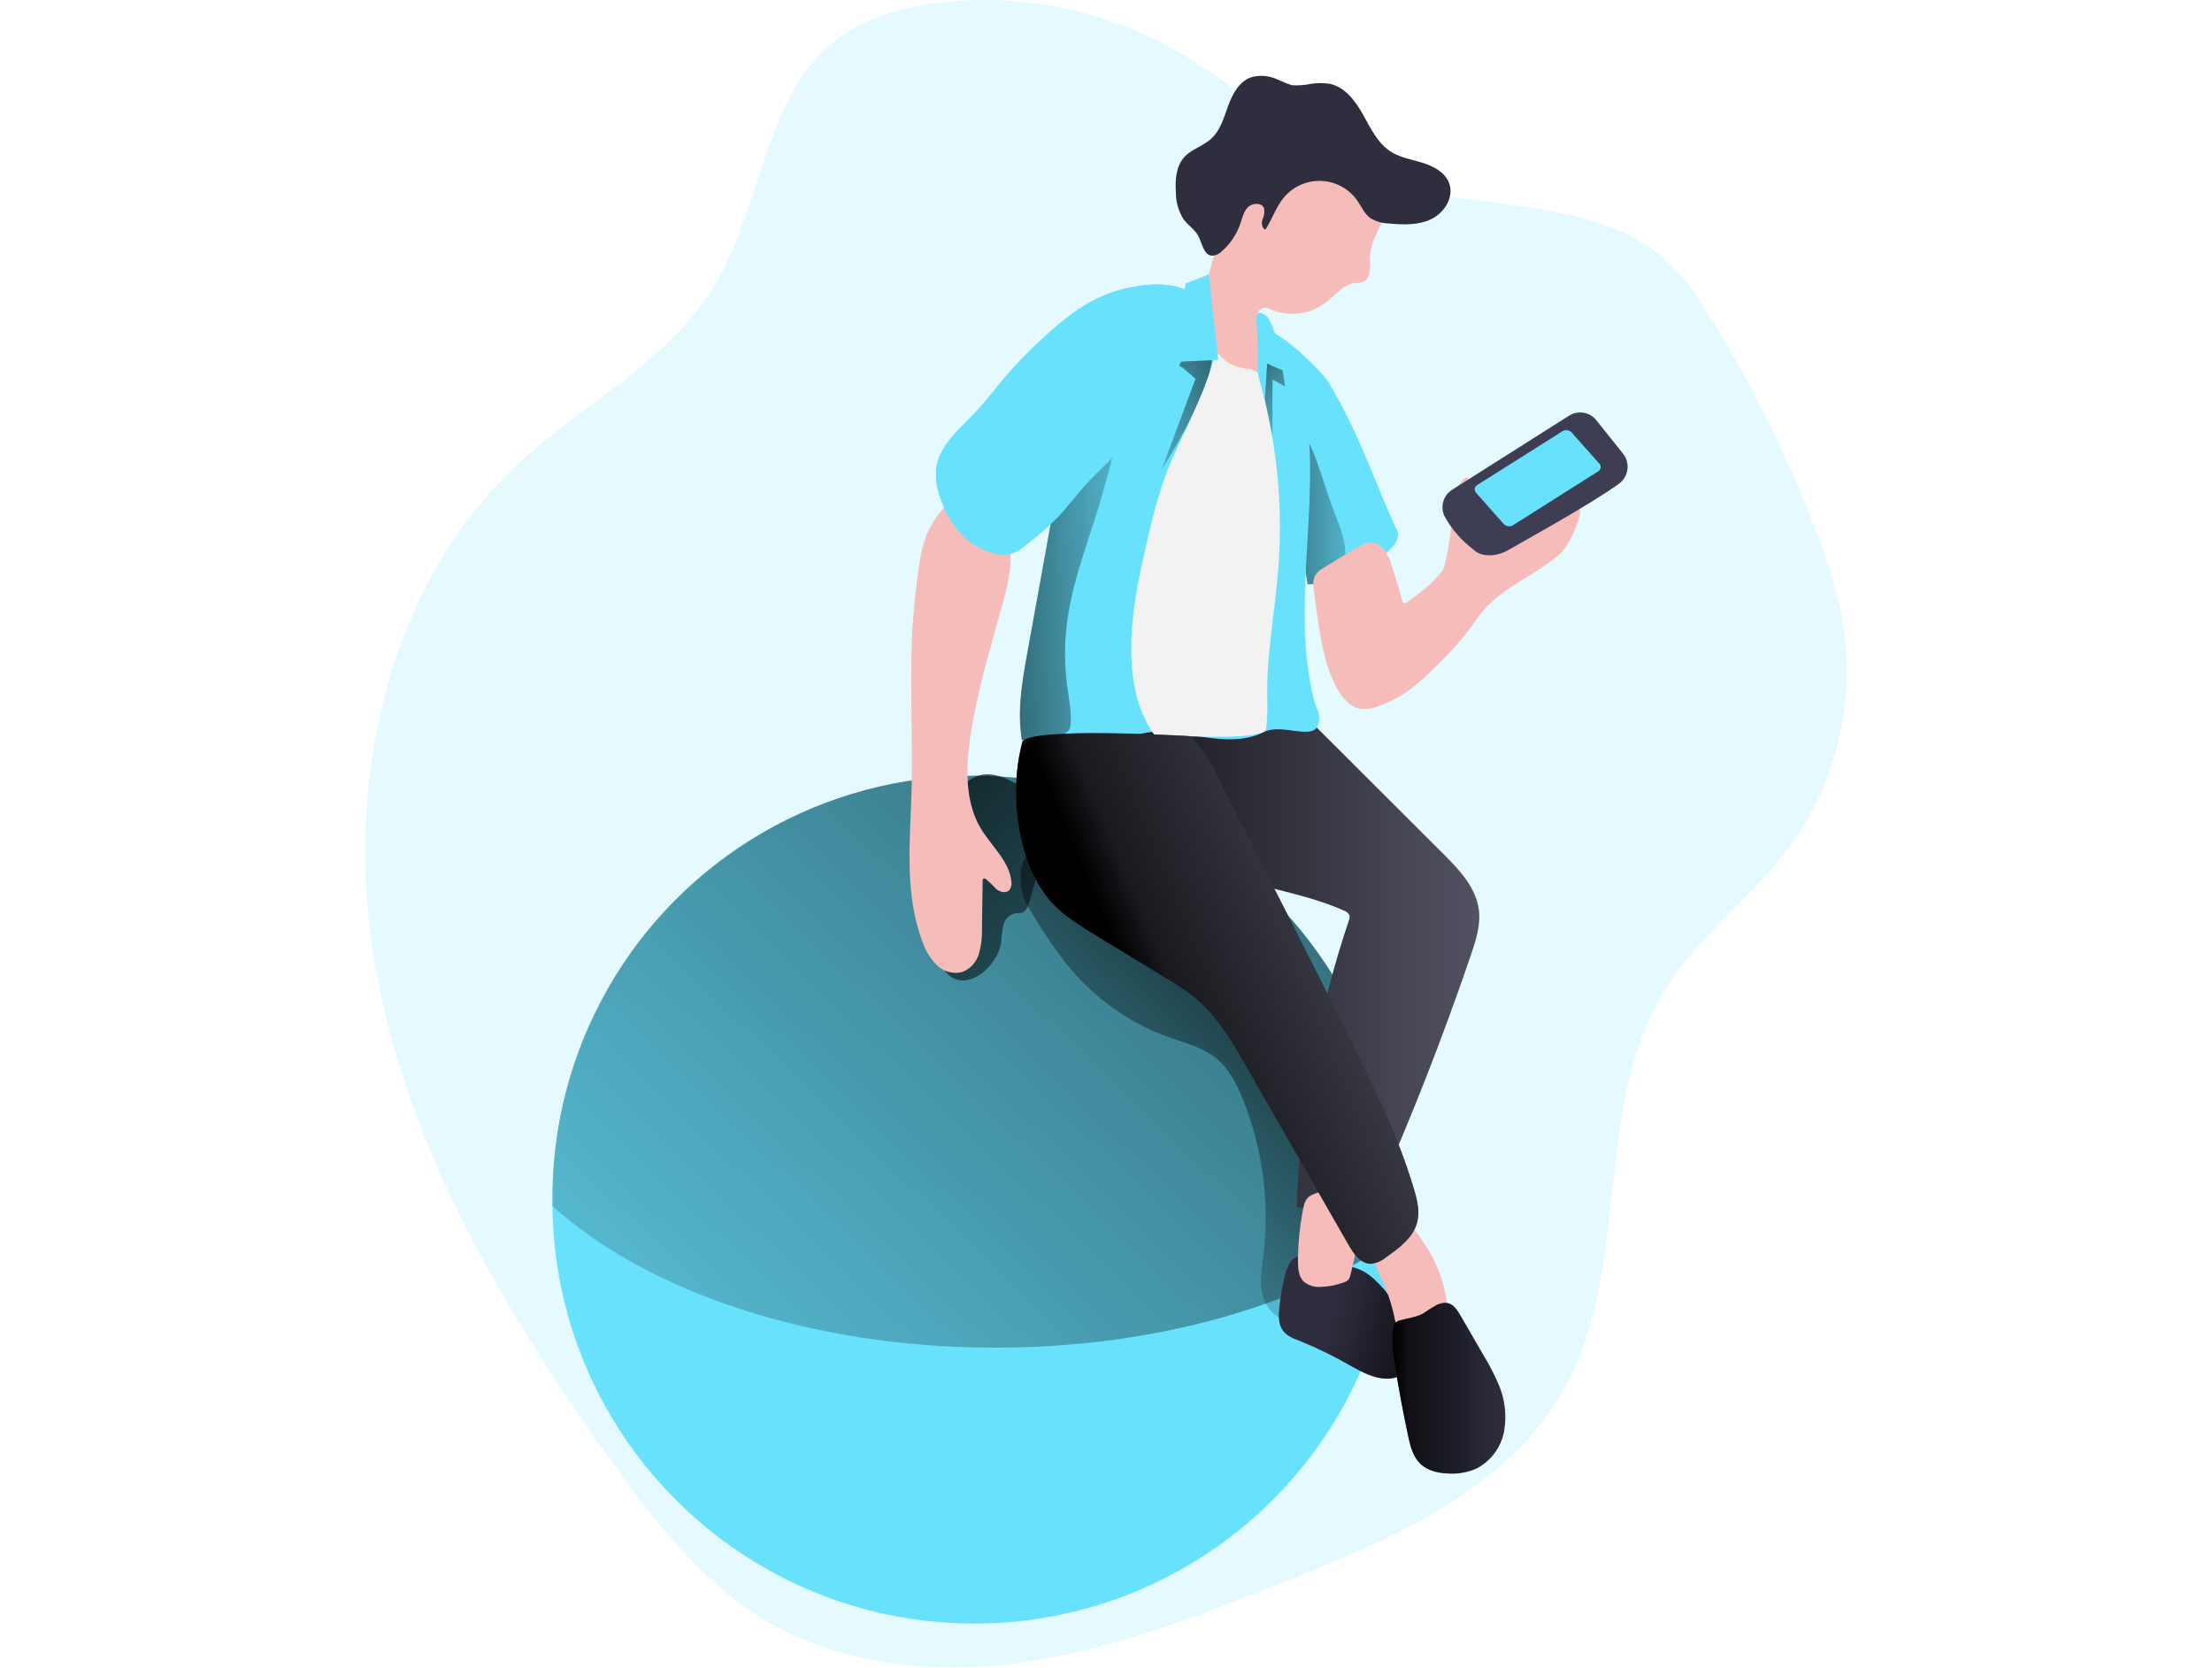
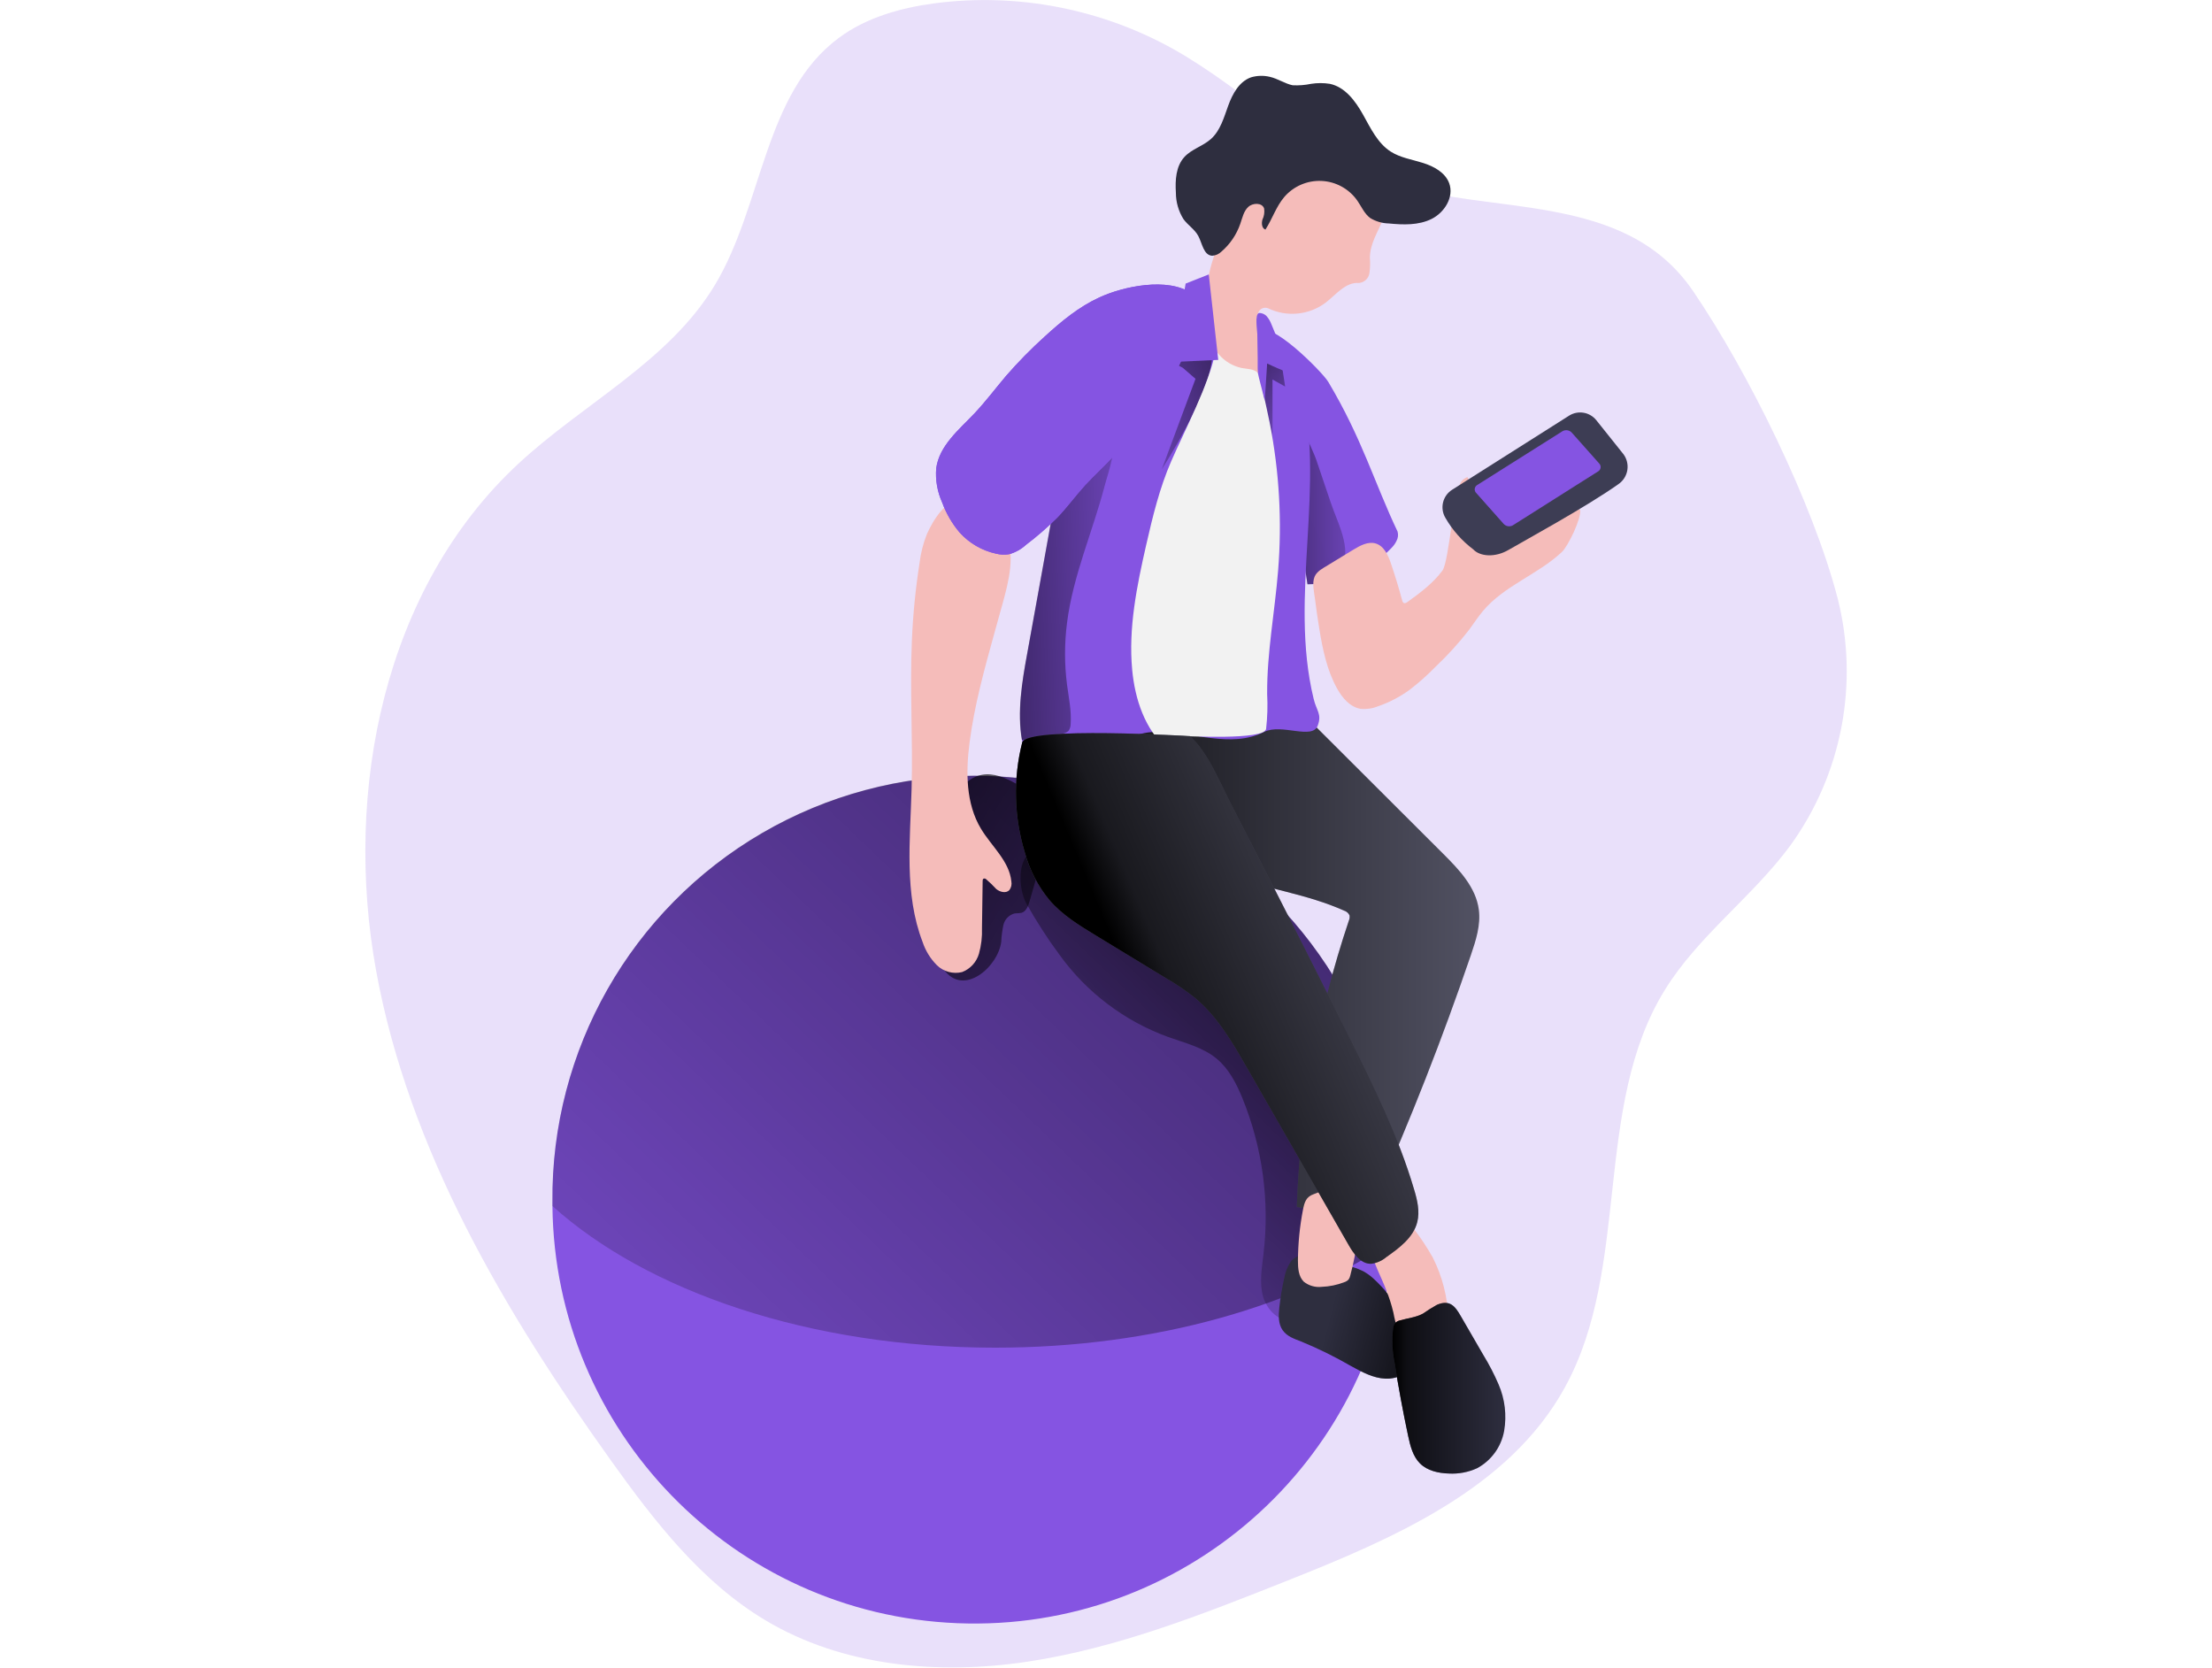
<svg xmlns="http://www.w3.org/2000/svg" xmlns:xlink="http://www.w3.org/1999/xlink" id="Layer_1" data-name="Layer 1" viewBox="0 0 351.9 396.01" width="406" height="306" class="illustration styles_illustrationTablet__1DWOa">
  <defs>
    <linearGradient id="linear-gradient" x1="258.91" y1="124.54" x2="299.95" y2="123.91" gradientUnits="userSpaceOnUse">
      <stop offset="0.01" />
      <stop offset="0.13" stop-opacity="0.69" />
      <stop offset="1" stop-opacity="0" />
    </linearGradient>
    <linearGradient id="linear-gradient-2" x1="383.34" y1="84.62" x2="71.09" y2="410.77" xlink:href="#linear-gradient" />
    <linearGradient id="linear-gradient-3" x1="299.88" y1="206.77" x2="210.25" y2="300.4" xlink:href="#linear-gradient" />
    <linearGradient id="linear-gradient-4" x1="169.25" y1="193.08" x2="290.38" y2="268.95" xlink:href="#linear-gradient" />
    <linearGradient id="linear-gradient-5" x1="226.76" y1="234.44" x2="321.06" y2="234.44" xlink:href="#linear-gradient" />
    <linearGradient id="linear-gradient-6" x1="311.61" y1="323.82" x2="285.66" y2="317.16" xlink:href="#linear-gradient" />
    <linearGradient id="linear-gradient-7" x1="300.4" y1="335.06" x2="327.3" y2="335.06" xlink:href="#linear-gradient" />
    <linearGradient id="linear-gradient-8" x1="200.19" y1="81.05" x2="227.92" y2="104.12" xlink:href="#linear-gradient" />
    <linearGradient id="linear-gradient-9" x1="274.89" y1="85.38" x2="223.64" y2="105.68" xlink:href="#linear-gradient" />
    <linearGradient id="linear-gradient-10" x1="188.44" y1="144.76" x2="251.94" y2="142.56" xlink:href="#linear-gradient" />
    <linearGradient id="linear-gradient-11" x1="241.5" y1="248.75" x2="312.72" y2="218.8" xlink:href="#linear-gradient" />
  </defs>
-   <path d="M406.19,147.48A70.63,70.63,0,0,1,395,206.08c-9,12.25-21.83,21.41-29.82,34.31-17.27,27.85-8,65.88-23.84,94.57-13.24,24-40.67,35.79-66.14,45.91C255.2,388.81,235,396.8,213.8,400s-44,1.17-62.37-9.86c-15.15-9.07-26.28-23.45-36.56-37.81C89.6,317,66.76,278.53,59,235.79s1.92-90.68,33.74-120.25c15.49-14.4,35.78-24.33,46.71-42.44,11.47-19,11.63-45.51,29.46-58.75,6.58-4.89,14.76-7.16,22.88-8.24A92.17,92.17,0,0,1,248.4,17c17.47,9.79,31.81,25.35,50.84,31.61,24.63,8.11,56.24,1.88,72.61,25.88C385,93.79,400.35,125,406.19,147.48Z" transform="translate(-56.44 -5.34)" fill="#68e1fd" opacity="0.18" style="isolation: isolate;" />
-   <path d="M301.39,133.82a5.7,5.7,0,0,1-1.15,1.62,27.65,27.65,0,0,1-14.16,8,25.86,25.86,0,0,1-5.83.66c-1.15-7.42-2.32-14.85-3.22-22.3h0c-.71-5.82-1.24-11.63-1.49-17.47-.17-3.66-8.1-16.42-6.48-19.84,1.79-3.76,14.68,9.11,16.13,11.56,8.05,13.5,10.94,23.94,16.46,35.55A2.94,2.94,0,0,1,301.39,133.82Z" transform="translate(-56.44 -5.34)" fill="#68e1fd" />
+   <path d="M406.19,147.48A70.63,70.63,0,0,1,395,206.08c-9,12.25-21.83,21.41-29.82,34.31-17.27,27.85-8,65.88-23.84,94.57-13.24,24-40.67,35.79-66.14,45.91C255.2,388.81,235,396.8,213.8,400s-44,1.17-62.37-9.86c-15.15-9.07-26.28-23.45-36.56-37.81C89.6,317,66.76,278.53,59,235.79s1.92-90.68,33.74-120.25c15.49-14.4,35.78-24.33,46.71-42.44,11.47-19,11.63-45.51,29.46-58.75,6.58-4.89,14.76-7.16,22.88-8.24A92.17,92.17,0,0,1,248.4,17c17.47,9.79,31.81,25.35,50.84,31.61,24.63,8.11,56.24,1.88,72.61,25.88C385,93.79,400.35,125,406.19,147.48Z" transform="translate(-56.44 -5.34)" fill="#8554E2" opacity="0.18" style="isolation: isolate;" />
+   <path d="M301.39,133.82a5.7,5.7,0,0,1-1.15,1.62,27.65,27.65,0,0,1-14.16,8,25.86,25.86,0,0,1-5.83.66c-1.15-7.42-2.32-14.85-3.22-22.3h0c-.71-5.82-1.24-11.63-1.49-17.47-.17-3.66-8.1-16.42-6.48-19.84,1.79-3.76,14.68,9.11,16.13,11.56,8.05,13.5,10.94,23.94,16.46,35.55A2.94,2.94,0,0,1,301.39,133.82Z" transform="translate(-56.44 -5.34)" fill="#8554E2" />
  <path d="M287.38,142.08a9.47,9.47,0,0,1-1.3,1.38,25.86,25.86,0,0,1-5.83.66c-1.15-7.42-2.32-14.85-3.22-22.3h0q.51-8.78,1.85-17.49c-.38,2.43,2.61,7.73,3.42,10.11l3.51,10.37C287.64,130.22,291.55,136.8,287.38,142.08Z" transform="translate(-56.44 -5.34)" fill="url(#linear-gradient)" />
  <path d="M283.07,154.77c.8,4.88,1.82,9.82,4.23,14.14,1.24,2.22,3.09,4.4,5.6,4.79a8.65,8.65,0,0,0,4.1-.61,28.52,28.52,0,0,0,7.52-3.92,56.68,56.68,0,0,0,6.19-5.51,76.29,76.29,0,0,0,7.93-8.74c1.11-1.5,2.12-3.08,3.33-4.51,5-5.95,13-8.62,18.67-13.93,1.53-1.42,4.63-7.92,4.4-10-2.08-1.2-6.35,3.63-8.65,4.33s-4.45,1.84-6.76,2.49a16.54,16.54,0,0,1-8.47.11c-.94-.24-2.06-15.07-3-14.73a3.48,3.48,0,0,0-1.24.88c-1.94,2-3,19.07-4.61,21.29-2.21,3-5.27,5.28-8.3,7.46-.27.19-.61.39-.91.24a.91.91,0,0,1-.36-.62c-.79-2.93-1.68-5.84-2.65-8.71-.68-2-1.64-4.2-3.65-4.8-1.79-.53-3.65.48-5.25,1.45-2.06,1.26-4.14,2.5-6.19,3.77-1.14.7-2.52,1.38-3.06,2.67-.66,1.55-.1,3.69.09,5.28C282.33,150,282.68,152.39,283.07,154.77Z" transform="translate(-56.44 -5.34)" fill="#f5bcba" />
-   <path d="M301.32,290.78c0,3.06-.15,6.07-.42,9.06a100.21,100.21,0,0,1-200-8c0-.34,0-.67,0-1a100.22,100.22,0,1,1,200.43,0Z" transform="translate(-56.44 -5.34)" fill="#68e1fd" />
+   <path d="M301.32,290.78c0,3.06-.15,6.07-.42,9.06a100.21,100.21,0,0,1-200-8c0-.34,0-.67,0-1a100.22,100.22,0,1,1,200.43,0Z" transform="translate(-56.44 -5.34)" fill="#8554E2" />
  <path d="M301.32,290.78c0,3.06-.15,6.07-.42,9.06-23.06,15.69-57,25.59-94.85,25.59-44,0-82.66-13.37-105.15-33.64,0-.34,0-.67,0-1a100.22,100.22,0,1,1,200.43,0Z" transform="translate(-56.44 -5.34)" fill="url(#linear-gradient-2)" />
  <path d="M247.06,251.6c4,1.44,8.35,2.47,11.63,5.2,2.91,2.41,4.68,5.9,6.11,9.39a74.79,74.79,0,0,1,5,37c-.4,3.34-1,6.78-.13,10s3.84,6.24,7.18,5.84c4.63-9.2,4.73-19.94,4.74-30.24,0-7.52,0-15.2-2.52-22.29-2.06-5.84-5.7-11-9.46-15.91-13.71-18-30.3-34.79-51.42-42.88a4.17,4.17,0,0,0-2.84-.35c-4.35,1.59-3.64,9.33-1.95,12.44a115.45,115.45,0,0,0,8,12.39A54.91,54.91,0,0,0,247.06,251.6Z" transform="translate(-56.44 -5.34)" fill="url(#linear-gradient-3)" />
  <path d="M207.51,229a23.71,23.71,0,0,1,.52-4,3.66,3.66,0,0,1,2.67-2.71,12.81,12.81,0,0,0,1.64-.15c1.11-.34,1.58-1.63,1.9-2.74L217.79,207c.68-2.4,1.37-4.92.85-7.35-.82-3.8-4.31-6.37-7.71-8.23-2.47-1.36-5.25-2.57-8-2.06-4.26.79-6.73,5.19-8.32,9.22a43.46,43.46,0,0,0-3.37,13.59c-.28,5.41-.74,18.66,2.61,23.39C198.49,242.2,206.77,235,207.51,229Z" transform="translate(-56.44 -5.34)" fill="url(#linear-gradient-4)" />
  <path d="M261.45,213.35c9.07,3.07,18.74,4.36,27.48,8.27a2.13,2.13,0,0,1,1.3,1.11,2.19,2.19,0,0,1-.16,1.28,239.87,239.87,0,0,0-12.36,68,51,51,0,0,0,15.84.35,3.61,3.61,0,0,0,1.67-.53,3.69,3.69,0,0,0,1.06-1.58q12.69-28.49,22.78-58.05c1.19-3.49,2.37-7.14,1.89-10.8-.69-5.33-4.7-9.53-8.51-13.32l-29.69-29.62a8.05,8.05,0,0,0-2.72-2,7.74,7.74,0,0,0-3.68-.18c-11.71,1.45-27.7,1.9-49.22,1-2.79-.12,11,15.77,12.15,18.82.92,2.42,3.83,5.54,5.61,7.42C249.35,208.2,255.37,211.29,261.45,213.35Z" transform="translate(-56.44 -5.34)" fill="#525263" />
  <path d="M261.45,213.35c9.07,3.07,18.74,4.36,27.48,8.27a2.13,2.13,0,0,1,1.3,1.11,2.19,2.19,0,0,1-.16,1.28,239.87,239.87,0,0,0-12.36,68,51,51,0,0,0,15.84.35,3.61,3.61,0,0,0,1.67-.53,3.69,3.69,0,0,0,1.06-1.58q12.69-28.49,22.78-58.05c1.19-3.49,2.37-7.14,1.89-10.8-.69-5.33-4.7-9.53-8.51-13.32l-29.69-29.62a8.05,8.05,0,0,0-2.72-2,7.74,7.74,0,0,0-3.68-.18c-11.71,1.45-27.7,1.9-49.22,1-2.79-.12,11,15.77,12.15,18.82.92,2.42,3.83,5.54,5.61,7.42C249.35,208.2,255.37,211.29,261.45,213.35Z" transform="translate(-56.44 -5.34)" fill="url(#linear-gradient-5)" />
  <path d="M276.19,305.14a10.05,10.05,0,0,0-1.45,3.73,59.94,59.94,0,0,0-1.18,7.05c-.2,1.84-.27,3.84.78,5.35s2.78,2.06,4.4,2.69a99.47,99.47,0,0,1,11.86,5.83c2.58,1.42,5.27,2.89,8.21,3s6.19-1.5,6.86-4.36a8.35,8.35,0,0,0-.34-4.11,32.59,32.59,0,0,0-9.1-15,13.13,13.13,0,0,0-2.53-1.93,16.51,16.51,0,0,0-2.75-1.12,59.8,59.8,0,0,0-8.19-2.35C280.33,303.53,277.87,302.81,276.19,305.14Z" transform="translate(-56.44 -5.34)" fill="#2e2e3f" />
  <path d="M276.19,305.14a10.05,10.05,0,0,0-1.45,3.73,59.94,59.94,0,0,0-1.18,7.05c-.2,1.84-.27,3.84.78,5.35s2.78,2.06,4.4,2.69a99.47,99.47,0,0,1,11.86,5.83c2.58,1.42,5.27,2.89,8.21,3s6.19-1.5,6.86-4.36a8.35,8.35,0,0,0-.34-4.11,32.59,32.59,0,0,0-9.1-15,13.13,13.13,0,0,0-2.53-1.93,16.51,16.51,0,0,0-2.75-1.12,59.8,59.8,0,0,0-8.19-2.35C280.33,303.53,277.87,302.81,276.19,305.14Z" transform="translate(-56.44 -5.34)" fill="url(#linear-gradient-6)" />
  <path d="M279.16,292.76a66.11,66.11,0,0,0-1.18,12c0,1.77.12,3.73,1.39,5a5.79,5.79,0,0,0,4.26,1.22,16.5,16.5,0,0,0,5.37-1.11,2.35,2.35,0,0,0,1-.62,2.45,2.45,0,0,0,.41-.95,71.59,71.59,0,0,0,2.41-17.54,4.53,4.53,0,0,0-.55-2.68c-.95-1.33-2.92-1.27-4.52-.95a36.89,36.89,0,0,0-6,1.83C279.91,289.6,279.53,290.86,279.16,292.76Z" transform="translate(-56.44 -5.34)" fill="#f5bcba" />
  <path d="M298.88,311.56a38.27,38.27,0,0,1,1.76,5.47c.31,1.45.49,3,1.42,4.16,1.18,1.45,3.23,1.82,5.1,1.85a10.32,10.32,0,0,0,4.51-.76,3.5,3.5,0,0,0,1.76-1.52,4.28,4.28,0,0,0,.28-2.16A34.5,34.5,0,0,0,310,304a56.15,56.15,0,0,0-4.44-6.72,4.17,4.17,0,0,0-2.43-2,4,4,0,0,0-2.91,1.11c-1.65,1.24-5.28,3.31-4.9,5.66C295.8,305.18,297.76,308.59,298.88,311.56Z" transform="translate(-56.44 -5.34)" fill="#f5bcba" />
  <path d="M311,315.25a37.74,37.74,0,0,0-3.29,2.07c-1.65.91-3.59,1.09-5.4,1.61a2.42,2.42,0,0,0-1.26.67,2.36,2.36,0,0,0-.45,1.15,25.08,25.08,0,0,0,.33,8.19q1.38,8.74,3.22,17.41c.51,2.38,1.12,4.89,2.85,6.6s4.36,2.3,6.82,2.37a14.23,14.23,0,0,0,6.7-1.25,12.58,12.58,0,0,0,6.44-8.84,19.49,19.49,0,0,0-1.32-11.09,54.45,54.45,0,0,0-3.58-6.91q-2.7-4.64-5.38-9.28C315.32,315.59,314.08,313.94,311,315.25Z" transform="translate(-56.44 -5.34)" fill="#2e2e3f" />
  <path d="M311,315.25a37.74,37.74,0,0,0-3.29,2.07c-1.65.91-3.59,1.09-5.4,1.61a2.42,2.42,0,0,0-1.26.67,2.36,2.36,0,0,0-.45,1.15,25.08,25.08,0,0,0,.33,8.19q1.38,8.74,3.22,17.41c.51,2.38,1.12,4.89,2.85,6.6s4.36,2.3,6.82,2.37a14.23,14.23,0,0,0,6.7-1.25,12.58,12.58,0,0,0,6.44-8.84,19.49,19.49,0,0,0-1.32-11.09,54.45,54.45,0,0,0-3.58-6.91q-2.7-4.64-5.38-9.28C315.32,315.59,314.08,313.94,311,315.25Z" transform="translate(-56.44 -5.34)" fill="url(#linear-gradient-7)" />
  <path d="M189.84,132.21a27.32,27.32,0,0,0-1.74,6.86,164.27,164.27,0,0,0-1.82,18.39c-.5,11.76.26,23.54-.07,35.3-.34,12.23-1.78,24.91,2.62,36.32a14.07,14.07,0,0,0,3.38,5.5,6.4,6.4,0,0,0,6,1.64,6.66,6.66,0,0,0,4-4.35,19.83,19.83,0,0,0,.72-6.06l.16-11.18c0-.23,0-.5.23-.6a.58.58,0,0,1,.57.11,30.35,30.35,0,0,1,2.45,2.37c.89.72,2.31,1.07,3.1.24a2.59,2.59,0,0,0,.47-2.06c-.48-4.84-4.7-8.33-7.21-12.5-3.62-6-3.62-13.56-2.71-20.54,1.13-8.74,3.49-17.27,5.84-25.77l2-7.19c1.51-5.46,3-11.42.8-16.65a13.93,13.93,0,0,0-9.77-8C194.68,123.27,191.35,128.81,189.84,132.21Z" transform="translate(-56.44 -5.34)" fill="#f5bcba" />
-   <path d="M282.68,177.68c-1.29,3.47-8.57-.58-12.73,1.5-7.94,4-17-.11-25.85,0-9.42.17-15.92,9.45-25.27,10.63a5.1,5.1,0,0,1-2.06,0c-1.29-.38-2.05-1.67-2.6-2.88a25.15,25.15,0,0,1-1.72-5.83c-1.16-6.64,0-13.76,1.24-20.51q1.56-8.58,3.11-17.17,1.8-10,3.63-20.12a103.26,103.26,0,0,1,3-13.17c.24-.75.49-1.48.76-2.2A114.66,114.66,0,0,1,232.58,91c2-3.47,4-7,7.09-9.63,3.45-2.91,7.9-4.36,12.37-5.06a25,25,0,0,1,12.07.7c2.23.78,3.07,3.14,4.84,4.59a30.21,30.21,0,0,1,5.95,5.84,26.55,26.55,0,0,1,3.65,8.74c6.27,24.38-2.8,50.68,3.16,75.13C282.39,174.18,283.71,174.94,282.68,177.68Z" transform="translate(-56.44 -5.34)" fill="#68e1fd" />
+   <path d="M282.68,177.68c-1.29,3.47-8.57-.58-12.73,1.5-7.94,4-17-.11-25.85,0-9.42.17-15.92,9.45-25.27,10.63a5.1,5.1,0,0,1-2.06,0c-1.29-.38-2.05-1.67-2.6-2.88a25.15,25.15,0,0,1-1.72-5.83c-1.16-6.64,0-13.76,1.24-20.51q1.56-8.58,3.11-17.17,1.8-10,3.63-20.12a103.26,103.26,0,0,1,3-13.17c.24-.75.49-1.48.76-2.2A114.66,114.66,0,0,1,232.58,91c2-3.47,4-7,7.09-9.63,3.45-2.91,7.9-4.36,12.37-5.06a25,25,0,0,1,12.07.7c2.23.78,3.07,3.14,4.84,4.59a30.21,30.21,0,0,1,5.95,5.84,26.55,26.55,0,0,1,3.65,8.74c6.27,24.38-2.8,50.68,3.16,75.13C282.39,174.18,283.71,174.94,282.68,177.68Z" transform="translate(-56.44 -5.34)" fill="#8554E2" />
  <polygon points="217.72 86.7 218.5 91.81 215.5 90.14 215.5 103.68 212.08 88.64 215.39 83.82 217.72 86.7" fill="url(#linear-gradient-8)" />
  <path d="M248.76,91.71l1.89,1,3,2.61-8,21.46s11.62-17.88,12-27a50.63,50.63,0,0,0-2.07-16.6Z" transform="translate(-56.44 -5.34)" fill="url(#linear-gradient-9)" />
  <path d="M223.14,153.22a57.73,57.73,0,0,0,0,14.8c.41,3.09,1.07,6.17.86,9.27a2.71,2.71,0,0,1-.55,1.68,2.93,2.93,0,0,1-1.65.65q-4.69.74-9.39,1.51c-1.16-6.64,0-13.76,1.24-20.51q1.56-8.58,3.11-17.17,1.8-10,3.63-20.12a103.26,103.26,0,0,1,3-13.17c.24-.75.49-1.48.76-2.2,3.1-1.72,7.41-3,9.33-.22,2,3-.63,10-1.41,13C229.23,131.61,224.57,142,223.14,153.22Z" transform="translate(-56.44 -5.34)" fill="url(#linear-gradient-10)" />
  <path d="M295.07,66.52a16.57,16.57,0,0,1-.11,3.73,2.75,2.75,0,0,1-2.55,2.3c-3.12-.23-5.37,2.76-7.85,4.68a13.23,13.23,0,0,1-13.72,1.31,1.8,1.8,0,0,0-2.27,1,5.22,5.22,0,0,0-.2,2.75l1.15,10.94c.22,2.11.24,4.69-1.55,5.83s-3.91.15-5.39-1.14a18,18,0,0,1-4.87-8.17A38,38,0,0,1,265.82,53a23.39,23.39,0,0,1,5.77-4.68,24.89,24.89,0,0,1,7.2-2.43,19.57,19.57,0,0,1,6.86-.38A13.88,13.88,0,0,1,293.59,50c1.52,1.66,3,6.61,4.6,7.42C297,60.44,295.12,63.11,295.07,66.52Z" transform="translate(-56.44 -5.34)" fill="#f5bcba" />
  <path d="M271.27,23.58a8.67,8.67,0,0,0-4.44.13c-2.82,1-4.4,3.95-5.42,6.76s-1.86,5.88-4.08,7.87c-1.91,1.72-4.62,2.41-6.34,4.31-2,2.21-2.19,5.48-2,8.45a11.87,11.87,0,0,0,1.81,6.3c1.06,1.44,2.69,2.44,3.52,4,.94,1.79,1.26,4.56,3.28,4.68a3.37,3.37,0,0,0,2.23-1,15.3,15.3,0,0,0,4.46-6.59c.49-1.42.81-3,1.89-4s3.28-1.06,3.77.36a4.52,4.52,0,0,1-.4,2.65c-.26.88-.15,2.07.71,2.37,1.62-2.5,2.53-5.44,4.45-7.71a11,11,0,0,1,17.37.82c1,1.43,1.68,3.13,3.08,4.15a8.78,8.78,0,0,0,4.37,1.28c3.44.34,7.08.47,10.18-1.06s5.39-5.24,4.2-8.49c-.94-2.55-3.62-4-6.22-4.82s-5.38-1.23-7.67-2.69c-3.11-2-4.77-5.56-6.58-8.79s-4.26-6.55-7.88-7.31a14.5,14.5,0,0,0-4.46,0,16.76,16.76,0,0,1-4.39.34C274.91,25.22,273.17,24,271.27,23.58Z" transform="translate(-56.44 -5.34)" fill="#2e2e3f" />
  <path d="M271.27,105.75a127.9,127.9,0,0,1,2,35.15c-.79,9.78-2.67,19.49-2.6,29.3a49.62,49.62,0,0,1-.25,8.27c-.44,2.72-18.68,1.68-21.34,1.65-4.48-.06,1.2,6-2.17,3.08-5.29-4.61-7.65-11.8-8.3-18.78-.93-9.95,1.11-19.91,3.33-29.66,1.54-6.75,3.18-13.52,5.94-19.87,3.42-7.85,8.83-17.84,10.57-26.23.25-1.23-4-5.7-2.17-5.64,1.19,0,.63,1.85.84,2.77a8.73,8.73,0,0,0,2.09,3.74,9.82,9.82,0,0,0,5.38,3.21c1.35.25,2.89.19,3.87,1.15,1.19,1.16,1,3.42,1.34,5C270.29,101.15,270.81,103.44,271.27,105.75Z" transform="translate(-56.44 -5.34)" fill="#f2f2f2" />
-   <path d="M230.78,76c-4.84,2.22-9,5.66-12.93,9.26a108.36,108.36,0,0,0-9.2,9.36c-2.54,3-4.86,6.11-7.54,8.94-3.7,3.89-8.32,7.65-9.05,13a16.53,16.53,0,0,0,1.42,8.14,23.48,23.48,0,0,0,4.15,7.13,16.36,16.36,0,0,0,8.59,5,7.6,7.6,0,0,0,3.18.14,9.92,9.92,0,0,0,4-2.24,71.82,71.82,0,0,0,7.39-6.43c2.36-2.45,4.36-5.24,6.66-7.75,2-2.16,4.13-4.11,6.13-6.23,2.39-2.54,4.52-5.31,6.65-8.08a109.5,109.5,0,0,0,8.27-11.83,54.27,54.27,0,0,0,4.93-11.52c.77-2.62,2-5.94-.66-7.83C247.12,71.08,236.41,73.37,230.78,76Z" transform="translate(-56.44 -5.34)" fill="#68e1fd" />
-   <path d="M230.78,76c-4.84,2.22-9,5.66-12.93,9.26a108.36,108.36,0,0,0-9.2,9.36c-2.54,3-4.86,6.11-7.54,8.94-3.7,3.89-8.32,7.65-9.05,13a16.53,16.53,0,0,0,1.42,8.14,23.48,23.48,0,0,0,4.15,7.13,16.36,16.36,0,0,0,8.59,5,7.6,7.6,0,0,0,3.18.14,9.92,9.92,0,0,0,4-2.24,71.82,71.82,0,0,0,7.39-6.43c2.36-2.45,4.36-5.24,6.66-7.75,2-2.16,4.13-4.11,6.13-6.23,2.39-2.54,4.52-5.31,6.65-8.08a109.5,109.5,0,0,0,8.27-11.83,54.27,54.27,0,0,0,4.93-11.52c.77-2.62,2-5.94-.66-7.83C247.12,71.08,236.41,73.37,230.78,76Z" transform="translate(-56.44 -5.34)" fill="#68e1fd" />
+   <path d="M230.78,76c-4.84,2.22-9,5.66-12.93,9.26a108.36,108.36,0,0,0-9.2,9.36c-2.54,3-4.86,6.11-7.54,8.94-3.7,3.89-8.32,7.65-9.05,13a16.53,16.53,0,0,0,1.42,8.14,23.48,23.48,0,0,0,4.15,7.13,16.36,16.36,0,0,0,8.59,5,7.6,7.6,0,0,0,3.18.14,9.92,9.92,0,0,0,4-2.24,71.82,71.82,0,0,0,7.39-6.43c2.36-2.45,4.36-5.24,6.66-7.75,2-2.16,4.13-4.11,6.13-6.23,2.39-2.54,4.52-5.31,6.65-8.08a109.5,109.5,0,0,0,8.27-11.83,54.27,54.27,0,0,0,4.93-11.52c.77-2.62,2-5.94-.66-7.83C247.12,71.08,236.41,73.37,230.78,76Z" transform="translate(-56.44 -5.34)" fill="#8554E2" />
+   <path d="M230.78,76c-4.84,2.22-9,5.66-12.93,9.26a108.36,108.36,0,0,0-9.2,9.36c-2.54,3-4.86,6.11-7.54,8.94-3.7,3.89-8.32,7.65-9.05,13a16.53,16.53,0,0,0,1.42,8.14,23.48,23.48,0,0,0,4.15,7.13,16.36,16.36,0,0,0,8.59,5,7.6,7.6,0,0,0,3.18.14,9.92,9.92,0,0,0,4-2.24,71.82,71.82,0,0,0,7.39-6.43c2.36-2.45,4.36-5.24,6.66-7.75,2-2.16,4.13-4.11,6.13-6.23,2.39-2.54,4.52-5.31,6.65-8.08a109.5,109.5,0,0,0,8.27-11.83,54.27,54.27,0,0,0,4.93-11.52c.77-2.62,2-5.94-.66-7.83C247.12,71.08,236.41,73.37,230.78,76Z" transform="translate(-56.44 -5.34)" fill="#8554E2" />
  <path d="M314.61,121.66a4.92,4.92,0,0,0-1.61,6.66,25,25,0,0,0,6.62,7.5c1.6,1.72,5.2,2,8.4.12s18.47-10.19,26.1-15.62a5,5,0,0,0,1.13-7.17l-6.39-8a4.92,4.92,0,0,0-6.48-1.08Z" transform="translate(-56.44 -5.34)" fill="#3d3d54" />
  <path d="M214.5,190l-.23-.23" transform="translate(-56.44 -5.34)" fill="none" />
  <path d="M213.12,207.85a30.09,30.09,0,0,0,5.87,11.3c3,3.5,7.08,6,11,8.38l16.51,10.05a57.31,57.31,0,0,1,6.93,4.69c5.41,4.46,9,10.68,12.49,16.76L290,301c1.22,2.15,2.93,4.58,5.4,4.5A6.91,6.91,0,0,0,299,303.9c3.09-2.17,6.41-4.64,7.33-8.31.64-2.56,0-5.25-.77-7.79-3.7-12.51-9.5-24.29-15.32-36Q276.37,224,262.09,196.31c-2.53-4.9-5.6-12.53-9.78-16.13,0,0-38.84-2.36-39.82,1.49A48.73,48.73,0,0,0,213.12,207.85Z" transform="translate(-56.44 -5.34)" fill="#525263" />
  <path d="M213.12,207.85a30.09,30.09,0,0,0,5.87,11.3c3,3.5,7.08,6,11,8.38l16.51,10.05a57.31,57.31,0,0,1,6.93,4.69c5.41,4.46,9,10.68,12.49,16.76L290,301c1.22,2.15,2.93,4.58,5.4,4.5A6.91,6.91,0,0,0,299,303.9c3.09-2.17,6.41-4.64,7.33-8.31.64-2.56,0-5.25-.77-7.79-3.7-12.51-9.5-24.29-15.32-36Q276.37,224,262.09,196.31c-2.53-4.9-5.6-12.53-9.78-16.13,0,0-38.84-2.36-39.82,1.49A48.73,48.73,0,0,0,213.12,207.85Z" transform="translate(-56.44 -5.34)" fill="url(#linear-gradient-11)" />
-   <polygon points="200.36 65.18 194.87 67.35 191.54 85.98 202.61 85.48 200.36 65.18" fill="#68e1fd" />
-   <path d="M268.42,90.37c0,.84,0,1.68,0,2.52a9.82,9.82,0,0,0,.06,1.09,10.08,10.08,0,0,0,.24,1.09l1.38,5.44.57-8.84c1.63.79,3.3,1.51,5,2.14a12.59,12.59,0,0,0-1-3.84c-1-2.56-1.92-5.13-3-7.64a6.28,6.28,0,0,0-1.08-1.84,2.31,2.31,0,0,0-1.9-.8c-1,.42-.37,4.17-.36,5Z" transform="translate(-56.44 -5.34)" fill="#68e1fd" />
-   <path d="M349.32,117.28,329,130.13a1.78,1.78,0,0,1-2.19-.4l-6.46-7.28a1.2,1.2,0,0,1,.16-1.88l20.36-12.84a1.78,1.78,0,0,1,2.19.4l6.46,7.27A1.2,1.2,0,0,1,349.32,117.28Z" transform="translate(-56.44 -5.34)" fill="#68e1fd" />
+   <polygon points="200.36 65.18 194.87 67.35 191.54 85.98 202.61 85.48 200.36 65.18" fill="#8554E2" />
+   <path d="M268.42,90.37c0,.84,0,1.68,0,2.52a9.82,9.82,0,0,0,.06,1.09,10.08,10.08,0,0,0,.24,1.09l1.38,5.44.57-8.84c1.63.79,3.3,1.51,5,2.14a12.59,12.59,0,0,0-1-3.84c-1-2.56-1.92-5.13-3-7.64a6.28,6.28,0,0,0-1.08-1.84,2.31,2.31,0,0,0-1.9-.8c-1,.42-.37,4.17-.36,5Z" transform="translate(-56.44 -5.34)" fill="#8554E2" />
+   <path d="M349.32,117.28,329,130.13a1.78,1.78,0,0,1-2.19-.4l-6.46-7.28a1.2,1.2,0,0,1,.16-1.88l20.36-12.84a1.78,1.78,0,0,1,2.19.4l6.46,7.27A1.2,1.2,0,0,1,349.32,117.28Z" transform="translate(-56.44 -5.34)" fill="#8554E2" />
</svg>
